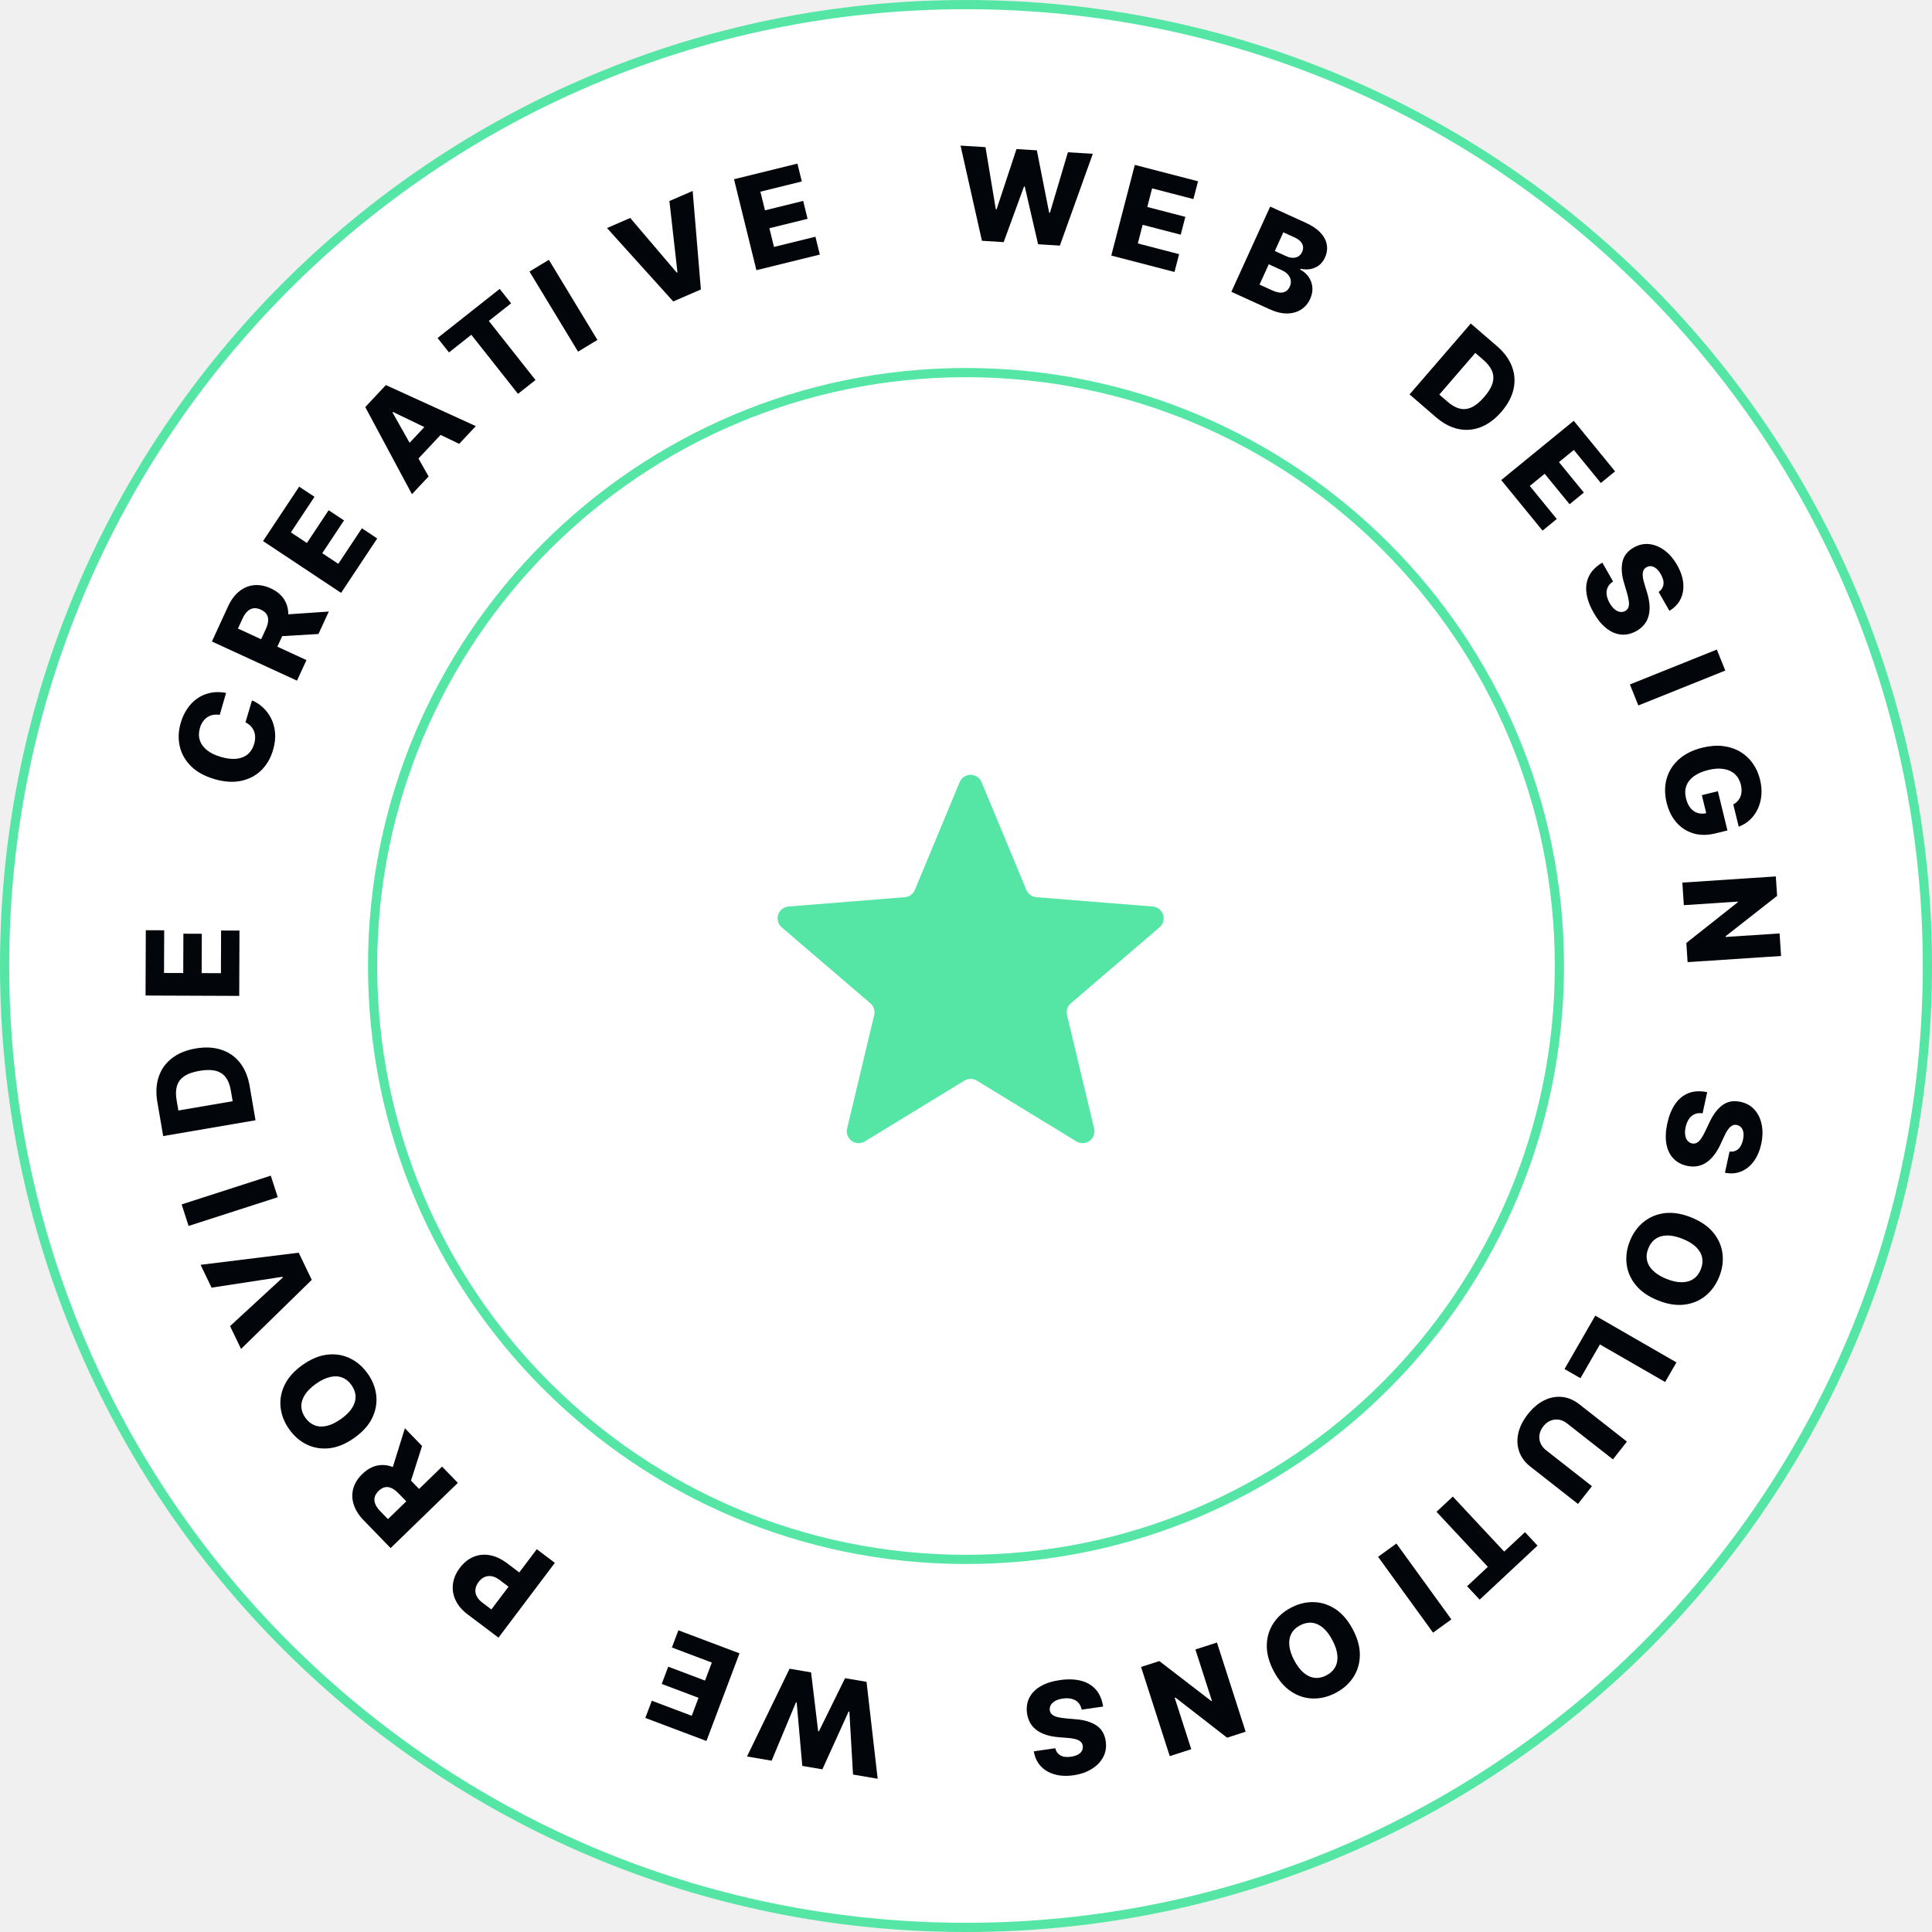
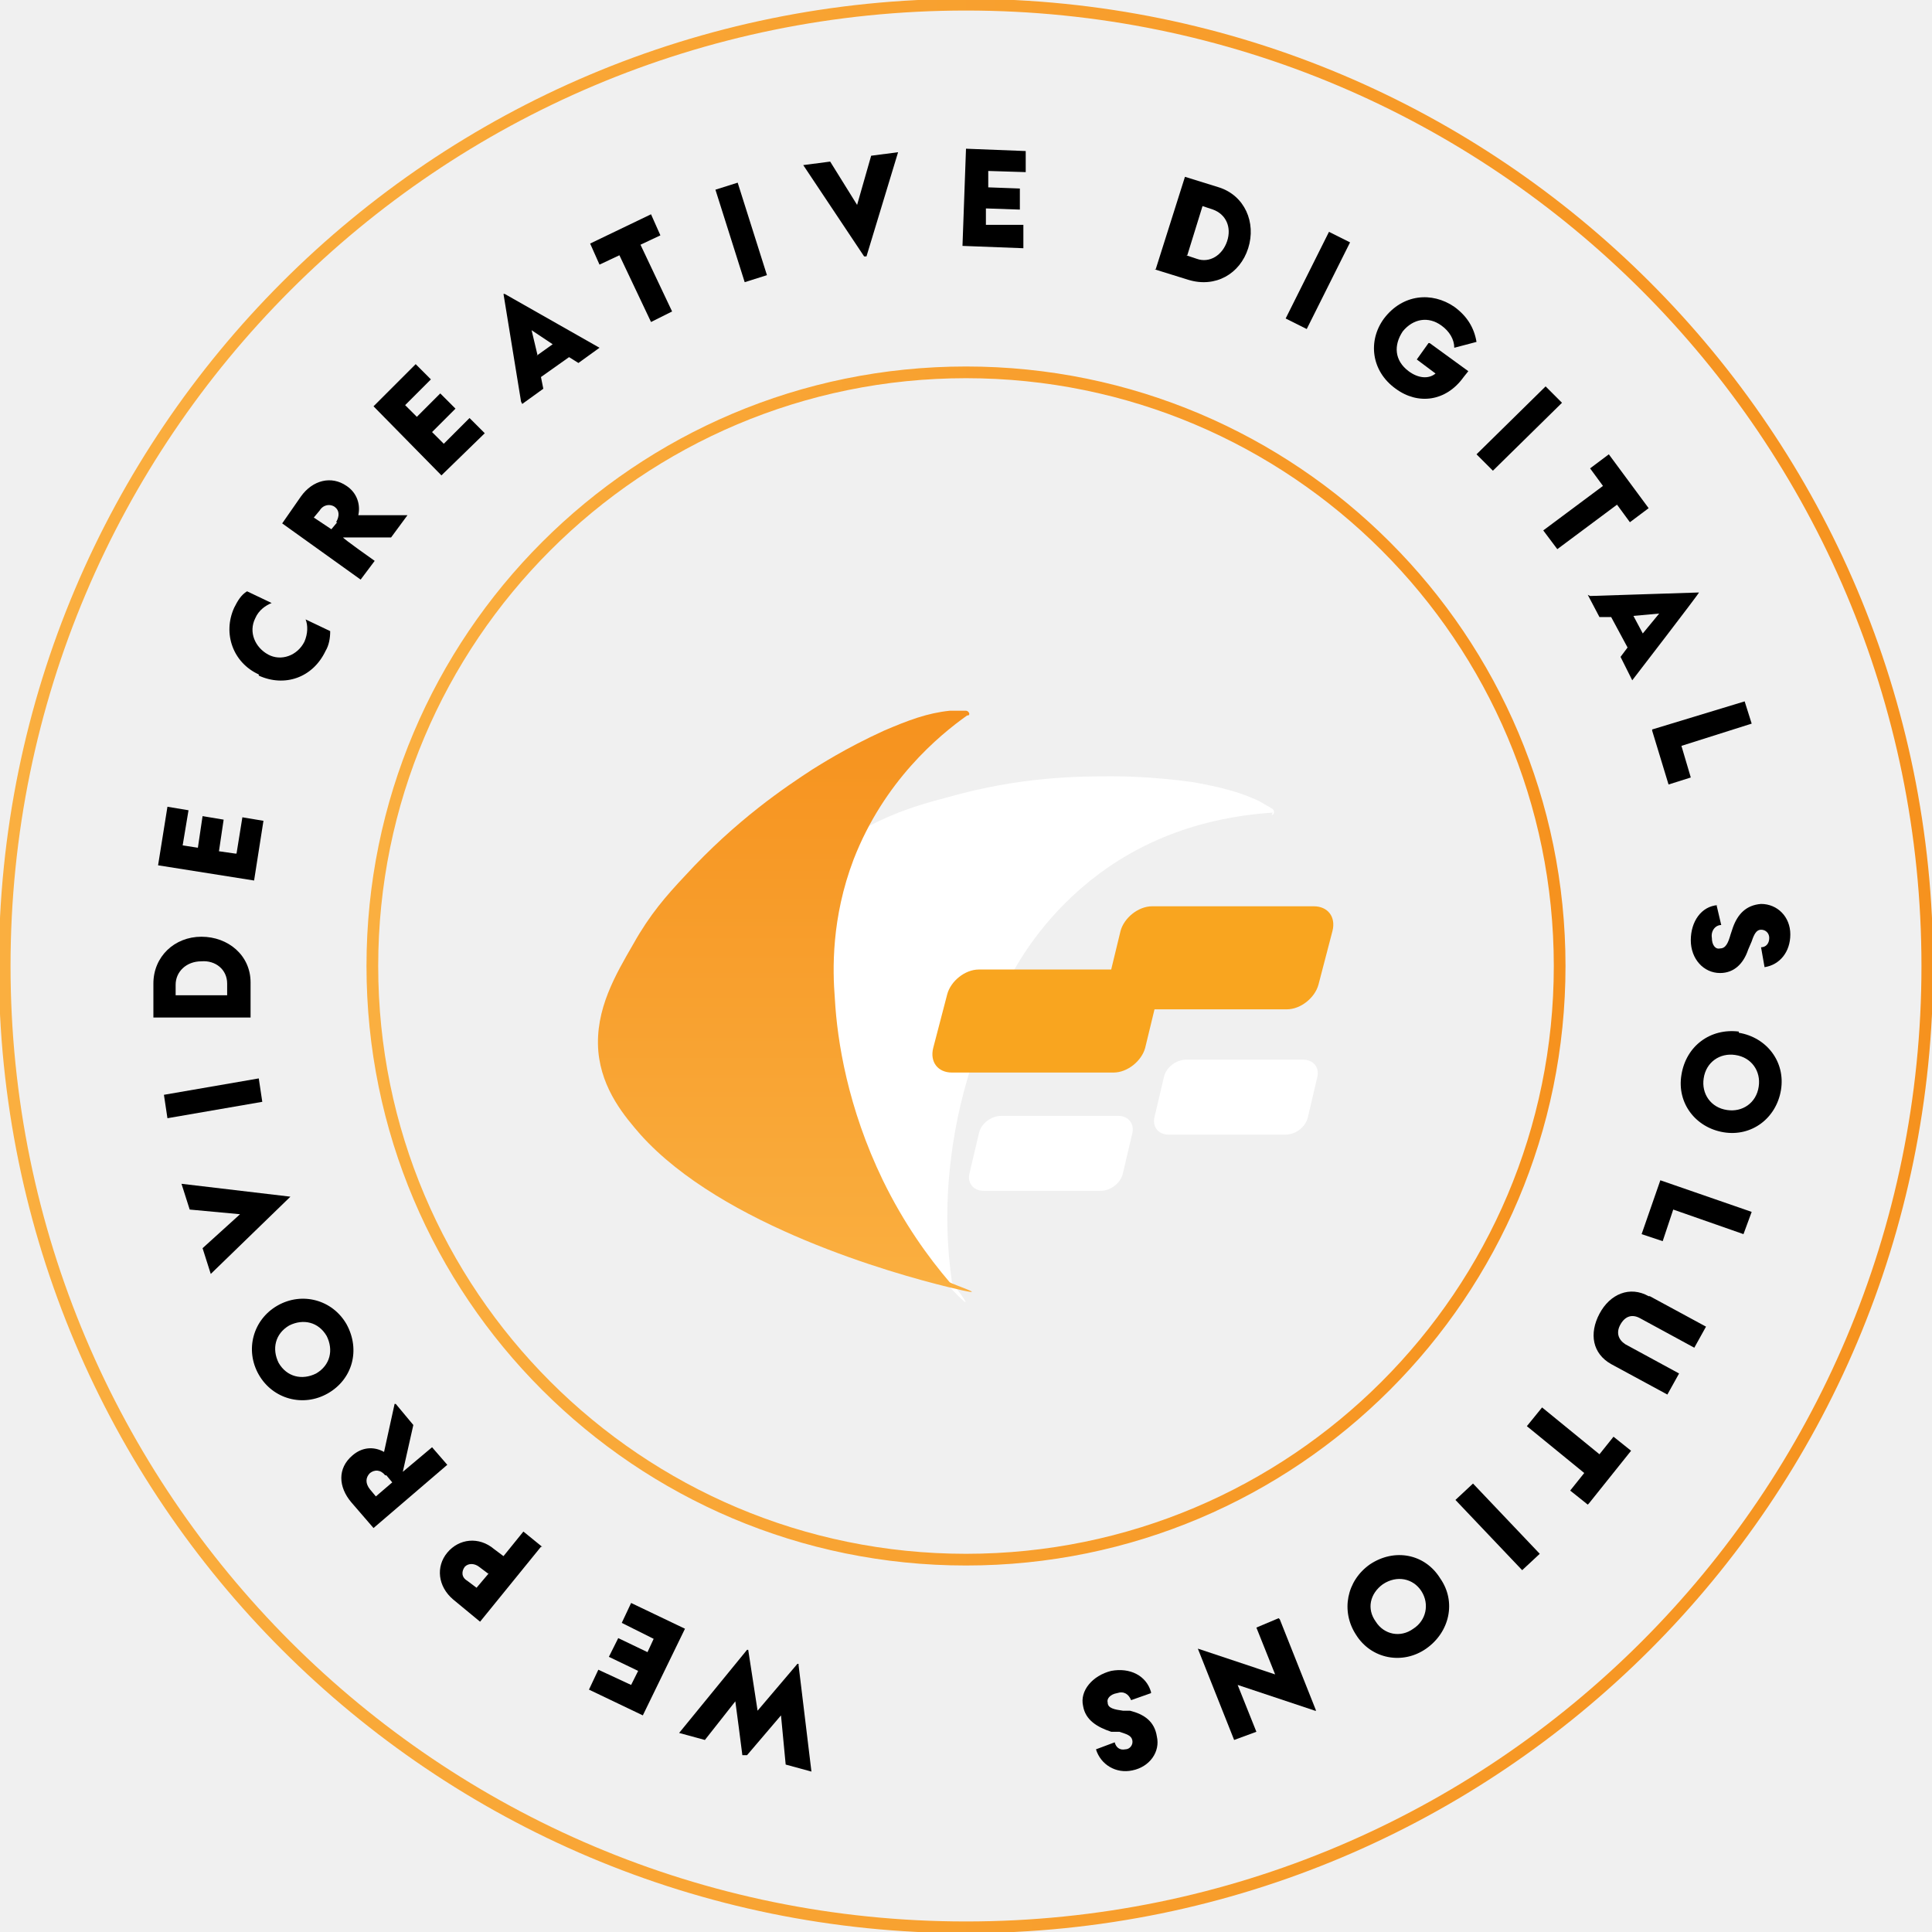
- <svg xmlns="http://www.w3.org/2000/svg" width="165" height="165" viewBox="0 0 165 165" fill="none">
-   <circle cx="82.5" cy="82.5" r="82.107" fill="white" stroke="#55E6A5" stroke-width="0.786" />
-   <circle cx="82.5" cy="82.5" r="50.679" stroke="#55E6A5" stroke-width="0.786" />
-   <path d="M74.005 143.635L74.956 151.912L72.85 151.553L72.541 146.183L72.475 146.172L70.235 151.108L68.518 150.815L68.041 145.404L67.976 145.393L65.9 150.369L63.797 150.011L67.432 142.515L69.269 142.828L69.875 147.853L69.936 147.863L72.172 143.323L74.005 143.635Z" fill="#02050A" />
-   <path d="M63.156 141.202L60.332 148.687L55.113 146.718L55.667 145.249L59.077 146.535L59.657 145L56.513 143.814L57.069 142.341L60.212 143.527L60.793 141.989L57.383 140.702L57.937 139.233L63.156 141.202Z" fill="#02050A" />
-   <path d="M47.388 133.471L42.574 139.861L39.934 137.872C39.456 137.512 39.114 137.107 38.907 136.658C38.697 136.21 38.623 135.748 38.684 135.273C38.744 134.799 38.94 134.343 39.27 133.904C39.602 133.463 39.99 133.15 40.432 132.965C40.871 132.781 41.337 132.732 41.829 132.819C42.321 132.906 42.811 133.134 43.3 133.502L44.929 134.729L44.012 135.946L42.67 134.935C42.438 134.76 42.212 134.654 41.995 134.617C41.776 134.579 41.571 134.602 41.38 134.687C41.188 134.774 41.018 134.915 40.871 135.11C40.722 135.308 40.634 135.509 40.607 135.713C40.578 135.92 40.613 136.123 40.712 136.321C40.81 136.519 40.975 136.705 41.206 136.879L41.967 137.452L45.843 132.308L47.388 133.471Z" fill="#02050A" />
-   <path d="M39.102 126.642L33.36 132.212L31.059 129.84C30.642 129.411 30.36 128.964 30.212 128.502C30.061 128.039 30.046 127.583 30.169 127.134C30.29 126.686 30.547 126.272 30.939 125.891C31.337 125.505 31.76 125.264 32.207 125.167C32.652 125.073 33.103 125.114 33.559 125.293C34.013 125.473 34.452 125.781 34.876 126.219L36.331 127.718L35.238 128.779L34.033 127.537C33.83 127.328 33.633 127.18 33.443 127.092C33.249 127.004 33.061 126.978 32.878 127.014C32.693 127.052 32.512 127.157 32.334 127.329C32.157 127.502 32.046 127.68 32.001 127.866C31.953 128.053 31.97 128.246 32.05 128.444C32.128 128.644 32.267 128.848 32.469 129.055L33.132 129.739L37.755 125.254L39.102 126.642ZM33.342 125.955L34.578 121.979L36.047 123.493L34.783 127.441L33.342 125.955Z" fill="#02050A" />
-   <path d="M25.844 116.568C26.563 116.06 27.27 115.767 27.965 115.69C28.66 115.614 29.305 115.719 29.898 116.008C30.489 116.295 30.992 116.73 31.405 117.315C31.82 117.902 32.063 118.523 32.134 119.177C32.205 119.832 32.089 120.474 31.787 121.102C31.481 121.73 30.97 122.297 30.253 122.804C29.535 123.312 28.828 123.605 28.135 123.684C27.44 123.761 26.796 123.656 26.205 123.37C25.613 123.083 25.11 122.647 24.695 122.06C24.281 121.475 24.038 120.856 23.965 120.203C23.891 119.547 24.006 118.905 24.31 118.275C24.614 117.645 25.126 117.076 25.844 116.568ZM26.985 118.182C26.56 118.483 26.244 118.797 26.036 119.126C25.827 119.453 25.726 119.782 25.735 120.114C25.742 120.444 25.856 120.766 26.079 121.081C26.3 121.394 26.566 121.609 26.876 121.728C27.186 121.847 27.531 121.863 27.91 121.776C28.288 121.688 28.689 121.494 29.114 121.193C29.54 120.892 29.857 120.579 30.066 120.252C30.274 119.923 30.374 119.593 30.365 119.261C30.357 118.929 30.242 118.606 30.021 118.294C29.799 117.979 29.533 117.763 29.224 117.647C28.914 117.528 28.57 117.513 28.192 117.601C27.813 117.688 27.411 117.881 26.985 118.182Z" fill="#02050A" />
-   <path d="M19.648 113.255L24.153 109.103L24.124 109.043L18.068 109.97L17.131 108.02L25.51 106.985L26.626 109.305L20.586 115.205L19.648 113.255Z" fill="#02050A" />
-   <path d="M15.513 102.861L23.127 100.406L23.721 102.246L16.107 104.701L15.513 102.861Z" fill="#02050A" />
-   <path d="M21.323 92.76L21.822 95.675L13.936 97.025L13.438 94.114C13.301 93.311 13.34 92.592 13.556 91.958C13.77 91.322 14.145 90.795 14.681 90.378C15.215 89.962 15.891 89.684 16.71 89.543C17.531 89.403 18.264 89.44 18.909 89.655C19.553 89.867 20.082 90.237 20.498 90.766C20.911 91.295 21.186 91.96 21.323 92.76ZM19.871 94.047L19.71 93.112C19.635 92.67 19.497 92.31 19.295 92.03C19.091 91.748 18.806 91.557 18.441 91.459C18.072 91.358 17.604 91.356 17.037 91.453C16.47 91.55 16.032 91.707 15.723 91.924C15.411 92.141 15.207 92.418 15.111 92.754C15.013 93.088 15.002 93.481 15.079 93.932L15.235 94.841L19.871 94.047Z" fill="#02050A" />
-   <path d="M20.431 85.053L12.431 85.022L12.452 79.444L14.023 79.45L14.009 83.095L15.649 83.101L15.662 79.742L17.236 79.748L17.223 83.107L18.868 83.114L18.882 79.469L20.452 79.475L20.431 85.053Z" fill="#02050A" />
-   <path d="M19.31 59.176L18.765 61.052C18.566 61.021 18.377 61.022 18.199 61.054C18.022 61.087 17.859 61.151 17.712 61.247C17.565 61.342 17.438 61.469 17.329 61.628C17.219 61.783 17.134 61.965 17.073 62.175C16.964 62.548 16.962 62.896 17.067 63.219C17.171 63.54 17.375 63.822 17.678 64.068C17.982 64.311 18.379 64.503 18.869 64.645C19.379 64.793 19.828 64.845 20.215 64.8C20.601 64.752 20.919 64.621 21.172 64.407C21.422 64.189 21.6 63.898 21.706 63.533C21.765 63.328 21.793 63.134 21.789 62.951C21.786 62.766 21.753 62.595 21.69 62.438C21.625 62.278 21.532 62.136 21.411 62.011C21.288 61.884 21.139 61.777 20.964 61.69L21.52 59.818C21.85 59.949 22.157 60.145 22.439 60.406C22.722 60.665 22.958 60.976 23.148 61.34C23.335 61.704 23.449 62.114 23.49 62.57C23.532 63.025 23.476 63.515 23.323 64.043C23.121 64.738 22.788 65.317 22.323 65.778C21.856 66.237 21.283 66.539 20.603 66.686C19.923 66.833 19.162 66.784 18.319 66.54C17.474 66.294 16.804 65.925 16.31 65.432C15.816 64.939 15.496 64.373 15.351 63.734C15.206 63.095 15.232 62.434 15.43 61.752C15.565 61.286 15.755 60.875 16 60.518C16.242 60.16 16.531 59.866 16.866 59.638C17.198 59.409 17.57 59.253 17.982 59.169C18.394 59.085 18.837 59.088 19.31 59.176Z" fill="#02050A" />
-   <path d="M25.365 58.13L18.098 54.787L19.479 51.785C19.729 51.24 20.044 50.816 20.422 50.511C20.799 50.203 21.219 50.025 21.682 49.977C22.143 49.929 22.622 50.019 23.119 50.247C23.623 50.479 24 50.786 24.252 51.168C24.5 51.549 24.624 51.985 24.622 52.474C24.619 52.962 24.489 53.483 24.234 54.037L23.361 55.935L21.977 55.299L22.7 53.727C22.822 53.462 22.89 53.225 22.903 53.016C22.914 52.803 22.87 52.618 22.771 52.461C22.669 52.302 22.506 52.171 22.281 52.068C22.056 51.964 21.849 51.925 21.66 51.95C21.469 51.973 21.295 52.058 21.139 52.204C20.98 52.349 20.841 52.553 20.72 52.816L20.322 53.681L26.173 56.374L25.365 58.13ZM23.926 52.511L28.081 52.229L27.199 54.145L23.061 54.391L23.926 52.511Z" fill="#02050A" />
-   <path d="M29.131 50.634L22.465 46.209L25.551 41.562L26.859 42.43L24.843 45.467L26.21 46.374L28.068 43.575L29.38 44.446L27.522 47.245L28.892 48.154L30.907 45.118L32.216 45.987L29.131 50.634Z" fill="#02050A" />
-   <path d="M36.605 40.691L35.183 42.206L31.194 34.765L32.955 32.887L40.637 36.391L39.215 37.907L33.565 35.184L33.522 35.229L36.605 40.691ZM34.118 38.739L37.09 35.571L38.161 36.575L35.19 39.744L34.118 38.739Z" fill="#02050A" />
-   <path d="M38.345 30.098L37.371 28.866L42.676 24.673L43.65 25.905L41.747 27.409L45.734 32.454L44.239 33.636L40.251 28.591L38.345 30.098Z" fill="#02050A" />
-   <path d="M46.874 22.189L51.021 29.03L49.368 30.033L45.22 23.192L46.874 22.189Z" fill="#02050A" />
-   <path d="M53.825 18.616L57.796 23.282L57.857 23.256L57.17 17.168L59.156 16.308L59.858 24.721L57.496 25.745L51.84 19.477L53.825 18.616Z" fill="#02050A" />
-   <path d="M64.6 23.075L62.687 15.307L68.103 13.973L68.478 15.498L64.94 16.37L65.332 17.963L68.594 17.159L68.971 18.688L65.709 19.491L66.102 21.088L69.641 20.216L70.016 21.741L64.6 23.075Z" fill="#02050A" />
-   <path d="M83.861 20.564L82.033 12.435L84.165 12.567L85.046 17.874L85.112 17.878L86.812 12.731L88.551 12.839L89.602 18.168L89.669 18.172L91.203 13.004L93.331 13.136L90.516 20.976L88.657 20.861L87.518 15.93L87.456 15.926L85.717 20.679L83.861 20.564Z" fill="#02050A" />
-   <path d="M94.907 21.826L96.917 14.082L102.316 15.483L101.922 17.003L98.394 16.088L97.982 17.676L101.234 18.52L100.838 20.044L97.587 19.2L97.174 20.791L100.701 21.707L100.307 23.227L94.907 21.826Z" fill="#02050A" />
-   <path d="M105.162 24.922L108.478 17.642L111.514 19.024C112.059 19.273 112.48 19.557 112.777 19.879C113.077 20.201 113.256 20.543 113.315 20.905C113.376 21.267 113.323 21.631 113.157 21.996C113.03 22.273 112.86 22.494 112.644 22.66C112.43 22.822 112.188 22.928 111.92 22.978C111.651 23.027 111.37 23.019 111.076 22.954L111.044 23.025C111.331 23.173 111.567 23.376 111.75 23.634C111.935 23.893 112.045 24.186 112.079 24.514C112.114 24.839 112.052 25.177 111.892 25.527C111.714 25.919 111.455 26.223 111.116 26.44C110.777 26.655 110.379 26.766 109.921 26.772C109.465 26.776 108.967 26.655 108.429 26.41L105.162 24.922ZM107.568 24.305L108.656 24.801C109.038 24.974 109.351 25.03 109.597 24.968C109.846 24.906 110.029 24.746 110.146 24.488C110.231 24.301 110.261 24.119 110.235 23.945C110.21 23.767 110.133 23.605 110.006 23.458C109.879 23.309 109.703 23.183 109.478 23.081L108.358 22.57L107.568 24.305ZM108.875 21.436L109.849 21.88C110.041 21.968 110.226 22.013 110.404 22.017C110.583 22.021 110.741 21.982 110.879 21.899C111.019 21.817 111.128 21.69 111.206 21.52C111.317 21.276 111.318 21.044 111.209 20.826C111.1 20.607 110.898 20.431 110.604 20.297L109.602 19.84L108.875 21.436Z" fill="#02050A" />
-   <path d="M122.62 35.617L120.382 33.685L125.61 27.63L127.845 29.559C128.462 30.092 128.889 30.672 129.125 31.299C129.365 31.926 129.41 32.571 129.261 33.233C129.114 33.894 128.769 34.539 128.226 35.168C127.681 35.798 127.092 36.236 126.458 36.48C125.826 36.725 125.182 36.776 124.525 36.633C123.87 36.487 123.235 36.148 122.62 35.617ZM122.923 33.701L123.641 34.321C123.98 34.614 124.317 34.804 124.65 34.892C124.987 34.98 125.328 34.946 125.673 34.79C126.021 34.633 126.383 34.337 126.76 33.901C127.136 33.466 127.374 33.066 127.475 32.702C127.577 32.337 127.559 31.994 127.419 31.674C127.283 31.353 127.041 31.043 126.694 30.743L125.996 30.141L122.923 33.701Z" fill="#02050A" />
-   <path d="M128.209 40.999L134.404 35.937L137.933 40.256L136.718 41.249L134.411 38.427L133.141 39.466L135.267 42.067L134.048 43.063L131.922 40.462L130.649 41.502L132.955 44.324L131.739 45.318L128.209 40.999Z" fill="#02050A" />
-   <path d="M141.654 50.555C141.89 50.391 142.026 50.18 142.063 49.922C142.102 49.666 142.029 49.373 141.842 49.045C141.718 48.828 141.587 48.663 141.447 48.551C141.308 48.438 141.168 48.374 141.028 48.358C140.889 48.341 140.756 48.368 140.628 48.438C140.521 48.493 140.441 48.565 140.388 48.656C140.336 48.748 140.304 48.856 140.293 48.979C140.286 49.103 140.296 49.241 140.323 49.394C140.35 49.546 140.391 49.712 140.448 49.889L140.652 50.564C140.774 50.95 140.847 51.31 140.872 51.644C140.898 51.979 140.876 52.285 140.806 52.562C140.738 52.841 140.618 53.091 140.446 53.311C140.275 53.532 140.051 53.722 139.774 53.883C139.334 54.131 138.894 54.235 138.455 54.194C138.015 54.154 137.594 53.976 137.192 53.66C136.791 53.345 136.426 52.899 136.096 52.319C135.764 51.738 135.563 51.182 135.491 50.65C135.419 50.119 135.492 49.632 135.711 49.19C135.929 48.747 136.308 48.368 136.847 48.052L137.764 49.661C137.548 49.802 137.395 49.968 137.306 50.16C137.218 50.351 137.188 50.561 137.216 50.791C137.246 51.022 137.332 51.262 137.472 51.508C137.601 51.734 137.741 51.909 137.893 52.033C138.045 52.159 138.2 52.234 138.358 52.258C138.516 52.282 138.665 52.255 138.807 52.178C138.937 52.1 139.026 51.996 139.073 51.864C139.123 51.73 139.135 51.562 139.109 51.358C139.086 51.155 139.032 50.91 138.946 50.623L138.702 49.8C138.497 49.12 138.45 48.519 138.56 47.997C138.673 47.474 138.994 47.064 139.522 46.766C139.951 46.519 140.393 46.419 140.85 46.468C141.306 46.517 141.742 46.695 142.158 47.004C142.573 47.313 142.931 47.731 143.232 48.258C143.539 48.796 143.713 49.316 143.756 49.816C143.801 50.318 143.723 50.771 143.52 51.178C143.317 51.584 143.001 51.913 142.571 52.164L141.654 50.555Z" fill="#02050A" />
-   <path d="M147.345 57.269L139.92 60.249L139.2 58.454L146.625 55.474L147.345 57.269Z" fill="#02050A" />
-   <path d="M148.029 68.701C148.178 68.619 148.303 68.522 148.404 68.408C148.508 68.295 148.588 68.167 148.644 68.024C148.701 67.882 148.731 67.727 148.736 67.559C148.743 67.392 148.724 67.214 148.679 67.027C148.587 66.65 148.416 66.346 148.167 66.114C147.918 65.885 147.601 65.739 147.215 65.675C146.832 65.61 146.393 65.638 145.897 65.759C145.398 65.881 144.991 66.056 144.674 66.287C144.358 66.516 144.141 66.791 144.023 67.109C143.904 67.427 143.893 67.781 143.988 68.171C144.072 68.515 144.199 68.792 144.368 69.003C144.54 69.216 144.745 69.359 144.983 69.432C145.221 69.505 145.48 69.508 145.761 69.439L145.804 69.799L145.343 67.909L146.713 67.574L147.531 70.925L146.502 71.176C145.806 71.346 145.175 71.343 144.606 71.168C144.039 70.996 143.56 70.684 143.168 70.232C142.777 69.784 142.5 69.225 142.337 68.557C142.156 67.816 142.158 67.125 142.343 66.485C142.527 65.845 142.878 65.296 143.396 64.837C143.917 64.378 144.587 64.048 145.407 63.848C146.044 63.693 146.633 63.65 147.172 63.719C147.714 63.788 148.199 63.95 148.626 64.205C149.053 64.463 149.41 64.794 149.696 65.198C149.983 65.606 150.19 66.069 150.316 66.587C150.426 67.037 150.464 67.472 150.429 67.891C150.395 68.312 150.297 68.7 150.135 69.056C149.973 69.414 149.753 69.727 149.474 69.993C149.196 70.259 148.869 70.462 148.493 70.602L148.029 68.701Z" fill="#02050A" />
-   <path d="M152.11 81.644L144.127 82.17L144.019 80.533L148.417 77.052L148.414 77.002L143.806 77.305L143.679 75.376L151.662 74.85L151.771 76.51L147.379 79.955L147.383 80.021L151.983 79.718L152.11 81.644Z" fill="#02050A" />
-   <path d="M147.709 98.347C147.994 98.382 148.236 98.315 148.435 98.148C148.636 97.983 148.776 97.717 148.856 97.348C148.909 97.103 148.921 96.893 148.892 96.716C148.864 96.539 148.802 96.398 148.708 96.293C148.616 96.187 148.499 96.118 148.357 96.085C148.241 96.054 148.133 96.055 148.033 96.087C147.933 96.121 147.837 96.18 147.747 96.265C147.659 96.352 147.574 96.462 147.492 96.593C147.41 96.725 147.331 96.876 147.255 97.045L146.957 97.684C146.789 98.053 146.603 98.37 146.399 98.635C146.195 98.903 145.974 99.116 145.737 99.275C145.5 99.437 145.244 99.543 144.969 99.593C144.695 99.643 144.401 99.635 144.087 99.57C143.594 99.461 143.197 99.244 142.897 98.921C142.596 98.597 142.402 98.184 142.314 97.68C142.225 97.178 142.251 96.602 142.392 95.95C142.533 95.296 142.754 94.747 143.055 94.303C143.357 93.859 143.736 93.546 144.194 93.362C144.652 93.179 145.187 93.15 145.8 93.274L145.409 95.084C145.153 95.044 144.929 95.067 144.735 95.15C144.541 95.233 144.378 95.37 144.247 95.56C144.114 95.752 144.018 95.987 143.958 96.265C143.903 96.519 143.891 96.743 143.921 96.936C143.951 97.132 144.016 97.291 144.117 97.414C144.219 97.537 144.348 97.617 144.505 97.654C144.653 97.683 144.789 97.665 144.913 97.598C145.039 97.532 145.16 97.415 145.277 97.245C145.396 97.079 145.519 96.861 145.646 96.59L146.014 95.814C146.316 95.171 146.682 94.692 147.112 94.377C147.545 94.063 148.058 93.971 148.65 94.102C149.134 94.204 149.53 94.425 149.837 94.766C150.145 95.107 150.35 95.531 150.454 96.038C150.557 96.546 150.545 97.096 150.416 97.689C150.286 98.295 150.069 98.798 149.766 99.199C149.466 99.603 149.104 99.888 148.682 100.056C148.26 100.223 147.805 100.256 147.317 100.156L147.709 98.347Z" fill="#02050A" />
-   <path d="M141.596 111.06C140.779 110.734 140.149 110.3 139.706 109.758C139.263 109.217 139.002 108.619 138.921 107.964C138.84 107.312 138.932 106.653 139.197 105.988C139.464 105.32 139.853 104.779 140.364 104.363C140.875 103.948 141.476 103.696 142.168 103.607C142.86 103.523 143.614 103.643 144.429 103.969C145.247 104.295 145.877 104.728 146.321 105.267C146.764 105.808 147.026 106.405 147.107 107.058C147.189 107.71 147.096 108.37 146.829 109.037C146.564 109.702 146.177 110.243 145.668 110.66C145.159 111.079 144.557 111.332 143.863 111.419C143.169 111.506 142.413 111.387 141.596 111.06ZM142.329 109.225C142.813 109.418 143.249 109.512 143.638 109.508C144.026 109.506 144.357 109.411 144.631 109.223C144.904 109.038 145.112 108.766 145.255 108.408C145.397 108.053 145.434 107.713 145.364 107.388C145.295 107.063 145.121 106.765 144.842 106.493C144.563 106.225 144.181 105.994 143.697 105.8C143.214 105.607 142.778 105.512 142.39 105.514C142.001 105.518 141.67 105.614 141.396 105.802C141.122 105.99 140.914 106.261 140.772 106.617C140.629 106.975 140.592 107.315 140.663 107.638C140.732 107.962 140.906 108.259 141.186 108.528C141.465 108.799 141.846 109.031 142.329 109.225Z" fill="#02050A" />
-   <path d="M136.243 112.361L143.175 116.354L142.21 118.029L136.638 114.82L134.977 117.704L133.616 116.921L136.243 112.361Z" fill="#02050A" />
-   <path d="M135.958 126.925L134.767 128.444L130.706 125.26C130.237 124.892 129.916 124.459 129.743 123.963C129.571 123.468 129.547 122.946 129.67 122.397C129.795 121.849 130.065 121.311 130.479 120.783C130.899 120.248 131.359 119.854 131.861 119.603C132.365 119.353 132.877 119.253 133.397 119.303C133.919 119.355 134.414 119.565 134.884 119.933L138.944 123.117L137.751 124.638L133.823 121.558C133.605 121.387 133.375 121.283 133.131 121.244C132.885 121.207 132.647 121.236 132.415 121.333C132.184 121.43 131.979 121.592 131.801 121.819C131.623 122.047 131.515 122.283 131.478 122.529C131.439 122.776 131.467 123.015 131.562 123.245C131.656 123.474 131.812 123.674 132.029 123.845L135.958 126.925Z" fill="#02050A" />
-   <path d="M130.239 130.854L131.311 132.002L126.368 136.616L125.296 135.468L127.069 133.813L122.682 129.112L124.076 127.812L128.463 132.512L130.239 130.854Z" fill="#02050A" />
-   <path d="M122.388 139.436L117.693 132.958L119.259 131.823L123.953 138.301L122.388 139.436Z" fill="#02050A" />
-   <path d="M108.783 142.722C108.372 141.943 108.175 141.204 108.189 140.505C108.204 139.806 108.393 139.181 108.756 138.63C109.117 138.081 109.615 137.64 110.248 137.306C110.884 136.971 111.532 136.811 112.19 136.827C112.849 136.842 113.47 137.04 114.053 137.422C114.635 137.807 115.131 138.388 115.54 139.164C115.95 139.943 116.149 140.681 116.137 141.379C116.122 142.079 115.934 142.703 115.573 143.252C115.212 143.801 114.713 144.243 114.077 144.578C113.444 144.912 112.798 145.072 112.141 145.059C111.481 145.048 110.859 144.85 110.275 144.466C109.69 144.082 109.193 143.501 108.783 142.722ZM110.532 141.801C110.774 142.262 111.045 142.617 111.344 142.866C111.64 143.116 111.954 143.258 112.284 143.293C112.612 143.329 112.947 143.258 113.288 143.078C113.626 142.9 113.875 142.665 114.033 142.372C114.191 142.08 114.252 141.741 114.216 141.353C114.178 140.967 114.037 140.544 113.794 140.083C113.552 139.622 113.282 139.267 112.986 139.017C112.687 138.768 112.372 138.626 112.042 138.591C111.712 138.556 111.377 138.628 111.038 138.806C110.697 138.986 110.449 139.221 110.293 139.512C110.135 139.804 110.075 140.143 110.113 140.529C110.149 140.916 110.289 141.34 110.532 141.801Z" fill="#02050A" />
-   <path d="M99.901 149.98L97.451 142.364L99.013 141.862L103.457 145.282L103.506 145.267L102.092 140.871L103.933 140.279L106.382 147.895L104.798 148.405L100.39 144.981L100.326 145.001L101.738 149.389L99.901 149.98Z" fill="#02050A" />
-   <path d="M90.126 149.305C90.193 149.585 90.339 149.789 90.566 149.917C90.79 150.047 91.089 150.085 91.463 150.031C91.71 149.995 91.911 149.933 92.067 149.845C92.223 149.756 92.333 149.65 92.399 149.524C92.466 149.401 92.49 149.268 92.472 149.123C92.46 149.004 92.421 148.903 92.356 148.82C92.289 148.738 92.2 148.669 92.09 148.614C91.977 148.562 91.845 148.521 91.693 148.49C91.541 148.459 91.372 148.438 91.186 148.425L90.483 148.369C90.079 148.341 89.718 148.278 89.398 148.179C89.076 148.081 88.799 147.949 88.567 147.783C88.332 147.617 88.144 147.414 88.001 147.174C87.858 146.934 87.763 146.656 87.714 146.339C87.644 145.839 87.708 145.392 87.906 144.997C88.104 144.603 88.424 144.276 88.865 144.017C89.304 143.759 89.854 143.582 90.513 143.486C91.176 143.39 91.767 143.406 92.288 143.533C92.809 143.66 93.236 143.906 93.568 144.271C93.9 144.636 94.114 145.127 94.212 145.745L92.379 146.01C92.327 145.757 92.228 145.555 92.082 145.402C91.936 145.25 91.751 145.145 91.527 145.088C91.3 145.031 91.047 145.023 90.766 145.064C90.508 145.101 90.294 145.168 90.124 145.264C89.951 145.36 89.825 145.477 89.745 145.615C89.665 145.753 89.635 145.902 89.655 146.062C89.68 146.211 89.745 146.332 89.85 146.424C89.956 146.52 90.109 146.592 90.308 146.642C90.505 146.695 90.753 146.734 91.051 146.759L91.906 146.833C92.615 146.891 93.192 147.066 93.637 147.359C94.082 147.655 94.347 148.104 94.432 148.705C94.505 149.194 94.436 149.642 94.224 150.049C94.012 150.456 93.686 150.797 93.247 151.071C92.808 151.345 92.288 151.526 91.688 151.613C91.075 151.702 90.527 151.675 90.046 151.531C89.562 151.391 89.169 151.152 88.864 150.814C88.56 150.477 88.37 150.063 88.293 149.571L90.126 149.305Z" fill="#02050A" />
-   <path d="M81.957 66.8C82.033 66.614 82.162 66.456 82.329 66.344C82.496 66.232 82.692 66.172 82.893 66.172C83.094 66.172 83.29 66.232 83.457 66.344C83.623 66.456 83.753 66.614 83.829 66.8L87.656 76.003C87.727 76.175 87.845 76.324 87.996 76.434C88.147 76.544 88.325 76.609 88.511 76.624L98.447 77.42C99.345 77.492 99.709 78.614 99.025 79.199L91.455 85.685C91.313 85.806 91.208 85.963 91.15 86.14C91.092 86.317 91.084 86.507 91.127 86.688L93.441 96.384C93.487 96.579 93.475 96.782 93.406 96.97C93.337 97.158 93.213 97.32 93.051 97.438C92.889 97.556 92.696 97.623 92.496 97.63C92.297 97.638 92.099 97.587 91.928 97.482L83.421 92.288C83.262 92.191 83.079 92.139 82.893 92.139C82.707 92.139 82.524 92.191 82.365 92.288L73.858 97.484C73.687 97.589 73.489 97.64 73.289 97.632C73.09 97.624 72.897 97.557 72.735 97.44C72.573 97.322 72.449 97.159 72.38 96.972C72.311 96.784 72.299 96.58 72.345 96.386L74.659 86.688C74.702 86.507 74.694 86.317 74.636 86.14C74.578 85.963 74.473 85.806 74.331 85.685L66.761 79.199C66.61 79.069 66.5 78.897 66.446 78.704C66.392 78.511 66.397 78.307 66.458 78.117C66.52 77.927 66.637 77.76 66.793 77.635C66.95 77.511 67.14 77.436 67.339 77.42L77.275 76.624C77.461 76.609 77.639 76.544 77.79 76.434C77.941 76.324 78.059 76.175 78.13 76.003L81.957 66.8Z" fill="#55E6A5" />
+ <svg xmlns="http://www.w3.org/2000/svg" xmlns:xlink="http://www.w3.org/1999/xlink" id="Layer_1" data-name="Layer 1" version="1.1" viewBox="0 0 165 165">
+   <defs>
+     <style>
+       .cls-1 {
+         stroke: url(#linear-gradient-2);
+       }
+ 
+       .cls-1, .cls-2 {
+         fill: none;
+         stroke-miterlimit: 10;
+       }
+ 
+       .cls-3 {
+         fill: #000;
+       }
+ 
+       .cls-3, .cls-4, .cls-5, .cls-6, .cls-7 {
+         stroke-width: 0px;
+       }
+ 
+       .cls-4 {
+         fill: #f9a51f;
+       }
+ 
+       .cls-2 {
+         stroke: url(#linear-gradient);
+       }
+ 
+       .cls-5 {
+         display: none;
+         fill: #55e6a5;
+       }
+ 
+       .cls-6 {
+         fill: url(#linear-gradient-3);
+       }
+ 
+       .cls-7 {
+         fill: #fff;
+       }
+     </style>
+     <linearGradient id="linear-gradient" x1="-.1" y1="82.5" x2="165.1" y2="82.5" gradientUnits="userSpaceOnUse">
+       <stop offset="0" stop-color="#faaf40" />
+       <stop offset="1" stop-color="#f6921e" />
+     </linearGradient>
+     <linearGradient id="linear-gradient-2" x1="31.3" y1="82.5" x2="133.7" y2="82.5" xlink:href="#linear-gradient" />
+     <linearGradient id="linear-gradient-3" x1="67" y1="109.9" x2="67" y2="60.6" xlink:href="#linear-gradient" />
+   </defs>
+   <circle class="cls-2" cx="82.5" cy="82.5" r="82.1" />
+   <circle class="cls-1" cx="82.5" cy="82.5" r="50.7" />
+   <g>
+     <path class="cls-3" d="M68.2,142.2l1.1,9.1-2.2-.6-.4-4.2-2.9,3.4h-.4c0-.1-.6-4.6-.6-4.6l-2.6,3.3-2.2-.6,5.8-7.1h.1s.8,5.2.8,5.2l3.4-4h.1Z" />
+     <path class="cls-3" d="M55.9,140l-2.8-1.4.8-1.7,4.6,2.2-3.6,7.4-4.6-2.2.8-1.7,2.8,1.3.6-1.2-2.5-1.2.8-1.6,2.5,1.2.6-1.3Z" />
+     <path class="cls-3" d="M46.2,132.1l-5.2,6.4-2.3-1.9c-1.3-1.1-1.5-2.8-.5-4,1-1.2,2.7-1.4,4-.3l.8.6,1.7-2.1,1.6,1.3ZM41.7,134.4l-.8-.6c-.4-.3-.9-.3-1.2,0-.3.4-.3.9.2,1.2l.8.6,1.1-1.3Z" />
+     <path class="cls-3" d="M33.8,119.9l1.5,1.8-.9,4,2.5-2.1,1.3,1.5-6.3,5.4-1.9-2.2c-1.1-1.3-1.2-2.9.1-4,.8-.7,1.8-.8,2.7-.3l.9-4.1ZM32.9,126c-.4-.5-.9-.5-1.3-.2-.4.4-.4.9,0,1.4l.5.6,1.4-1.2-.5-.6Z" />
+     <path class="cls-3" d="M28,119c-2.1,1.2-4.7.5-5.9-1.6-1.2-2.1-.5-4.7,1.6-5.9,2.1-1.2,4.7-.5,5.9,1.6,1.2,2.2.5,4.7-1.6,5.9ZM24.7,113.2c-1.2.7-1.5,2-.9,3.2.7,1.2,2,1.5,3.2.9,1.2-.7,1.5-2,.9-3.2-.7-1.2-2-1.5-3.2-.9Z" />
+     <path class="cls-3" d="M24.7,102.3l-6.7,6.5-.7-2.2,3.2-2.9-4.3-.4-.7-2.2,9.3,1.1h0Z" />
+     <path class="cls-3" d="M22.4,94.1l-8.1,1.4-.3-2,8.1-1.4.3,2Z" />
+     <path class="cls-3" d="M21.4,86.9h-8.3c0,.1,0-2.9,0-2.9,0-2.3,1.8-4,4.1-4,2.3,0,4.2,1.6,4.2,3.9v3ZM19.4,84.9v-.9c0-1.2-1-2-2.2-1.9-1.3,0-2.2.9-2.2,2v.9s4.4,0,4.4,0Z" />
+     <path class="cls-3" d="M20.2,72.9l.5-3.1,1.8.3-.8,5.1-8.2-1.3.8-5,1.8.3-.5,3,1.3.2.4-2.7,1.8.3-.4,2.7,1.4.2Z" />
+     <path class="cls-3" d="M22.1,57.6c-2.2-1-3.1-3.5-2.1-5.7.3-.6.6-1.1,1.1-1.4l2.1,1c-.5.2-1.1.6-1.4,1.3-.6,1.2,0,2.5,1.1,3.1s2.5.1,3.1-1.1c.3-.7.3-1.4.1-1.9l2.1,1c0,.6-.1,1.2-.4,1.7-1.1,2.3-3.5,3.1-5.7,2.1Z" />
+     <path class="cls-3" d="M34.8,44l-1.4,1.9h-4.1c0,.1,2.7,2,2.7,2l-1.2,1.6-6.7-4.8,1.6-2.3c1-1.4,2.6-1.8,3.9-.9.9.6,1.2,1.6,1,2.5h4.2ZM28.7,44.6c.3-.5.3-1-.1-1.3-.4-.3-1-.2-1.3.3l-.5.6,1.5,1,.5-.6Z" />
+     <path class="cls-3" d="M37.9,37.9l2.2-2.2,1.3,1.3-3.7,3.6-5.8-5.9,3.6-3.6,1.3,1.3-2.2,2.2,1,1,2-2,1.3,1.3-2,2,1,1Z" />
+     <path class="cls-3" d="M44.5,34.3l-1.5-9.2h.1c0,0,8.1,4.6,8.1,4.6l-1.8,1.3-.8-.5-2.4,1.7.2,1-1.8,1.3ZM45.8,30.4l1.4-1-1.8-1.2.5,2.1Z" />
+     <path class="cls-3" d="M55.6,18.3l.8,1.8-1.7.8,2.7,5.7-1.8.9-2.7-5.7-1.7.8-.8-1.8,5.2-2.5Z" />
+     <path class="cls-3" d="M63.6,24.1l-2.5-7.9,1.9-.6,2.5,7.9-1.9.6Z" />
+     <path class="cls-3" d="M73.8,21.9l-5.2-7.8,2.3-.3,2.3,3.7,1.2-4.2,2.3-.3-2.7,8.9h-.1Z" />
+     <path class="cls-3" d="M84.3,19.2h3.1c0,.1,0,2,0,2l-5.2-.2.3-8.3,5.1.2v1.8c0,0-3.2-.1-3.2-.1v1.4c0,0,2.7.1,2.7.1v1.8c0,0-2.9-.1-2.9-.1v1.4Z" />
+     <path class="cls-3" d="M98.7,23l2.5-7.9,2.9.9c2.2.7,3.2,3,2.5,5.2s-2.8,3.4-5.1,2.7l-2.9-.9ZM101.3,21.8l.9.3c1.1.4,2.2-.3,2.6-1.5.4-1.2-.1-2.3-1.2-2.7l-.9-.3-1.3,4.2Z" />
+     <path class="cls-3" d="M109.8,27.2l3.7-7.4,1.8.9-3.7,7.4-1.8-.9Z" />
+     <path class="cls-3" d="M122.1,29.3l3.3,2.4-.4.5c-1.5,2.1-3.9,2.4-5.8,1-2.1-1.5-2.4-4.1-1-6,1.6-2.1,4.1-2.3,6-1,1.1.8,1.7,1.8,1.9,3l-1.9.5c0-.7-.4-1.4-1.1-1.9-1.1-.8-2.4-.6-3.3.5-.8,1.2-.7,2.5.5,3.4.8.6,1.7.7,2.3.2l-1.6-1.2,1-1.4Z" />
+     <path class="cls-3" d="M126.1,38.8l5.9-5.8,1.4,1.4-5.9,5.8-1.4-1.4Z" />
+     <path class="cls-3" d="M140.8,43.4l-1.6,1.2-1.1-1.5-5.1,3.8-1.2-1.6,5.1-3.8-1.1-1.5,1.6-1.2,3.4,4.6Z" />
+     <path class="cls-3" d="M135.8,50.9l9.3-.3h0c0,.1-5.7,7.5-5.7,7.5l-1-2,.6-.8-1.4-2.6h-1c0,0-1-1.9-1-1.9ZM139.5,52.6l.8,1.5,1.4-1.7-2.2.2Z" />
+     <path class="cls-3" d="M141.1,62.3l7.9-2.4.6,1.9-6,1.9.8,2.7-1.9.6-1.4-4.6Z" />
+     <path class="cls-3" d="M146.6,77.3l.4,1.7c-.5,0-.9.5-.8,1.1,0,.6.3,1,.7.9.5,0,.7-.5.9-1.2l.2-.6c.4-1.1,1.1-1.9,2.4-2,1.4,0,2.5,1.1,2.5,2.6,0,1.5-.9,2.6-2.2,2.8l-.3-1.7c.4,0,.7-.3.7-.8,0-.4-.3-.7-.7-.7-.4,0-.6.4-.8,1l-.3.7c-.4,1.2-1.2,2-2.4,2-1.4,0-2.5-1.2-2.5-2.8,0-1.6.9-2.9,2.3-3Z" />
+     <path class="cls-3" d="M148.5,88.2c2.4.4,4,2.5,3.6,4.9-.4,2.4-2.5,4-4.9,3.6-2.4-.4-4-2.5-3.6-4.9.4-2.5,2.5-4,4.9-3.7ZM147.5,94.8c1.3.2,2.5-.6,2.7-2,.2-1.3-.6-2.5-2-2.7-1.3-.2-2.5.6-2.7,2-.2,1.3.6,2.5,2,2.7Z" />
+     <path class="cls-3" d="M141.8,100.8l7.8,2.7-.7,1.9-6-2.1-.9,2.7-1.8-.6,1.6-4.6Z" />
+     <path class="cls-3" d="M140.9,110.7l4.8,2.6-1,1.8-4.6-2.5c-.7-.4-1.3-.2-1.7.5-.4.7-.2,1.3.4,1.7l4.6,2.5-1,1.8-4.8-2.6c-1.6-.9-1.9-2.6-1-4.3.9-1.7,2.6-2.4,4.2-1.5Z" />
+     <path class="cls-3" d="M135.6,128.5l-1.5-1.2,1.2-1.5-4.9-4,1.3-1.6,4.9,4,1.2-1.5,1.5,1.2-3.6,4.5Z" />
+     <path class="cls-3" d="M125.8,126.7l5.7,6-1.5,1.4-5.7-6,1.5-1.4Z" />
+     <path class="cls-3" d="M123,134.8c1.4,2,.8,4.6-1.2,6-2,1.4-4.7.9-6-1.2-1.3-2-.8-4.6,1.2-6,2.1-1.4,4.7-.9,6,1.2ZM117.5,138.5c.7,1.1,2.1,1.4,3.2.6,1.1-.7,1.4-2.1.7-3.2-.7-1.1-2.1-1.4-3.3-.6-1.1.8-1.4,2.1-.6,3.2Z" />
+     <path class="cls-3" d="M109.3,138.3l3.1,7.8h-.1s-6.6-2.2-6.6-2.2l1.6,4-1.9.7-3.1-7.8h0s6.6,2.2,6.6,2.2l-1.6-4,1.9-.8Z" />
+     <path class="cls-3" d="M98.3,144.6l-1.7.6c-.2-.5-.6-.8-1.2-.6-.6.1-.9.5-.8.8,0,.5.6.6,1.3.7h.6c1.2.3,2.1.9,2.3,2.2.3,1.3-.6,2.6-2.1,2.9-1.4.3-2.7-.5-3.1-1.8l1.6-.6c.1.4.4.7.9.6.4,0,.7-.4.6-.8s-.5-.5-1.1-.7h-.7c-1.2-.4-2.2-1-2.4-2.2-.3-1.3.8-2.6,2.4-3,1.6-.3,3,.4,3.4,1.8Z" />
+   </g>
+   <path class="cls-5" d="M82,66.8c0-.2.2-.3.4-.5.2-.1.4-.2.6-.2s.4,0,.6.2c.2.1.3.3.4.5l3.8,9.2c0,.2.2.3.3.4.2.1.3.2.5.2l9.9.8c.9,0,1.3,1.2.6,1.8l-7.6,6.5c-.1.1-.2.3-.3.5,0,.2,0,.4,0,.5l2.3,9.7c0,.2,0,.4,0,.6,0,.2-.2.4-.4.5-.2.1-.4.2-.6.2-.2,0-.4,0-.6-.1l-8.5-5.2c-.2,0-.3-.1-.5-.1s-.4,0-.5.1l-8.5,5.2c-.2.1-.4.2-.6.1-.2,0-.4,0-.6-.2-.2-.1-.3-.3-.4-.5,0-.2,0-.4,0-.6l2.3-9.7c0-.2,0-.4,0-.5,0-.2-.2-.3-.3-.5l-7.6-6.5c-.2-.1-.3-.3-.3-.5,0-.2,0-.4,0-.6,0-.2.2-.4.3-.5.2-.1.3-.2.5-.2l9.9-.8c.2,0,.4,0,.5-.2.2-.1.3-.3.3-.4l3.8-9.2Z" />
+   <g>
+     <path class="cls-7" d="M108.6,69.6c.2,0,.3-.3.1-.5-.3-.2-.7-.4-1.2-.7-1.7-.8-3.4-1.2-5.6-1.6-3.6-.5-6.3-.5-6.9-.5-2.8,0-7.8,0-14.1,1.8-2.3.6-4.3,1.2-6.8,2.5-2.7,1.4-5.8,3-7.4,6.1-1.5,3-1.1,6-.8,7.9,1.6,10.4,11.8,21.7,15,25.1s.5,0,.4-.2c-.4-2.8-.6-6.3-.1-10.4.8-6.8,3.1-12.1,4.9-15.3,1.1-2.2,3.5-6,7.8-9.2,5.8-4.3,11.9-5,14.8-5.2Z" />
+     <path class="cls-6" d="M82.7,61.1c.2-.1,0-.4-.2-.4-.4,0-.9,0-1.4,0-1.9.2-3.5.8-5.6,1.7-3.3,1.5-5.6,3-6.1,3.3-2.3,1.5-6.5,4.3-10.9,9.1-1.6,1.7-3,3.3-4.4,5.8-1.5,2.6-3.3,5.6-3,9.2.3,3.3,2.3,5.6,3.6,7.1,7,7.8,21.7,11.9,26.2,13s.4-.2.2-.4c-1.8-2.1-3.9-5-5.7-8.7-3-6.2-3.9-11.9-4.1-15.5-.2-2.5-.3-6.9,1.6-11.9,2.6-6.7,7.3-10.6,9.7-12.3Z" />
+     <path class="cls-4" d="M112.2,77.4h-13.8c-1.2,0-2.4,1-2.7,2.1l-.8,3.3h-11.3c-1.2,0-2.4,1-2.7,2.1l-1.2,4.6c-.3,1.2.4,2.1,1.6,2.1h13.8c1.2,0,2.4-1,2.7-2.1l.8-3.3h11.3c1.2,0,2.4-1,2.7-2.1l1.2-4.6c.3-1.2-.4-2.1-1.6-2.1Z" />
+     <path class="cls-7" d="M109.8,96.9h-10c-.9,0-1.4-.7-1.2-1.5l.8-3.4c.2-.9,1.1-1.5,1.9-1.5h10c.9,0,1.4.7,1.2,1.5l-.8,3.4c-.2.9-1.1,1.5-1.9,1.5Z" />
+     <path class="cls-7" d="M94,101.7h-10c-.9,0-1.4-.7-1.2-1.5l.8-3.4c.2-.9,1.1-1.5,1.9-1.5h10c.9,0,1.4.7,1.2,1.5l-.8,3.4c-.2.9-1.1,1.5-1.9,1.5Z" />
+   </g>
</svg>
